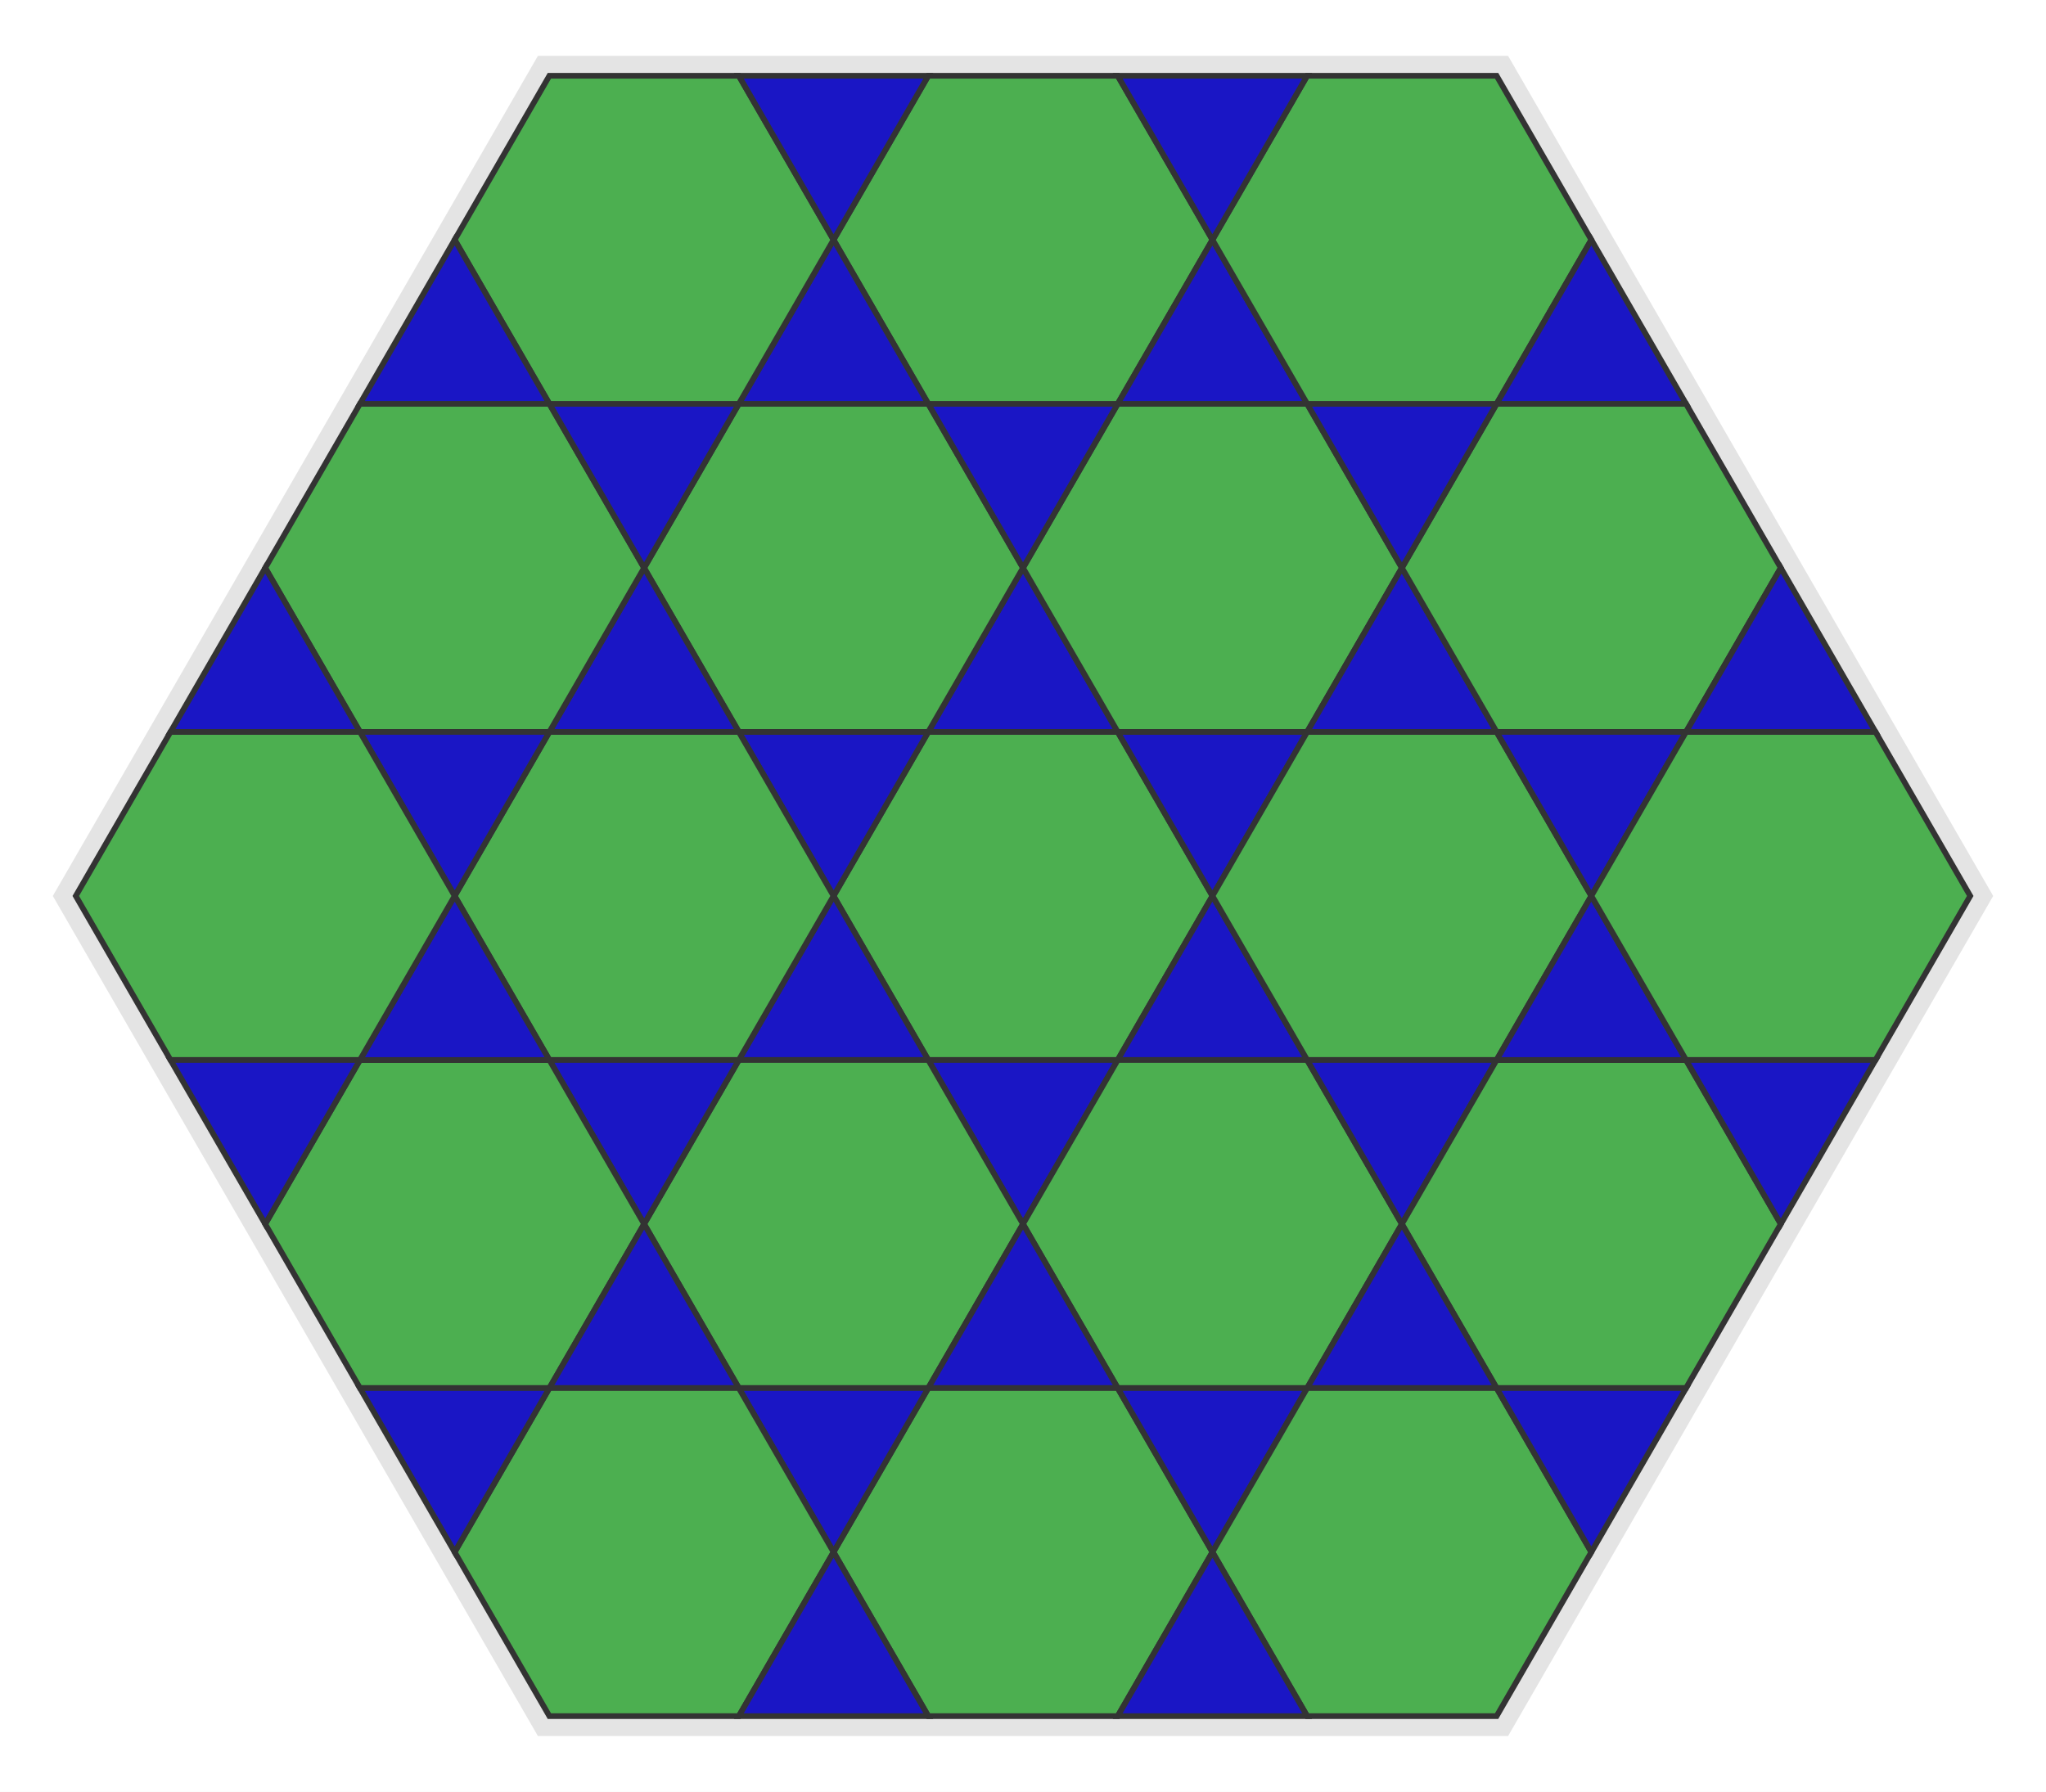
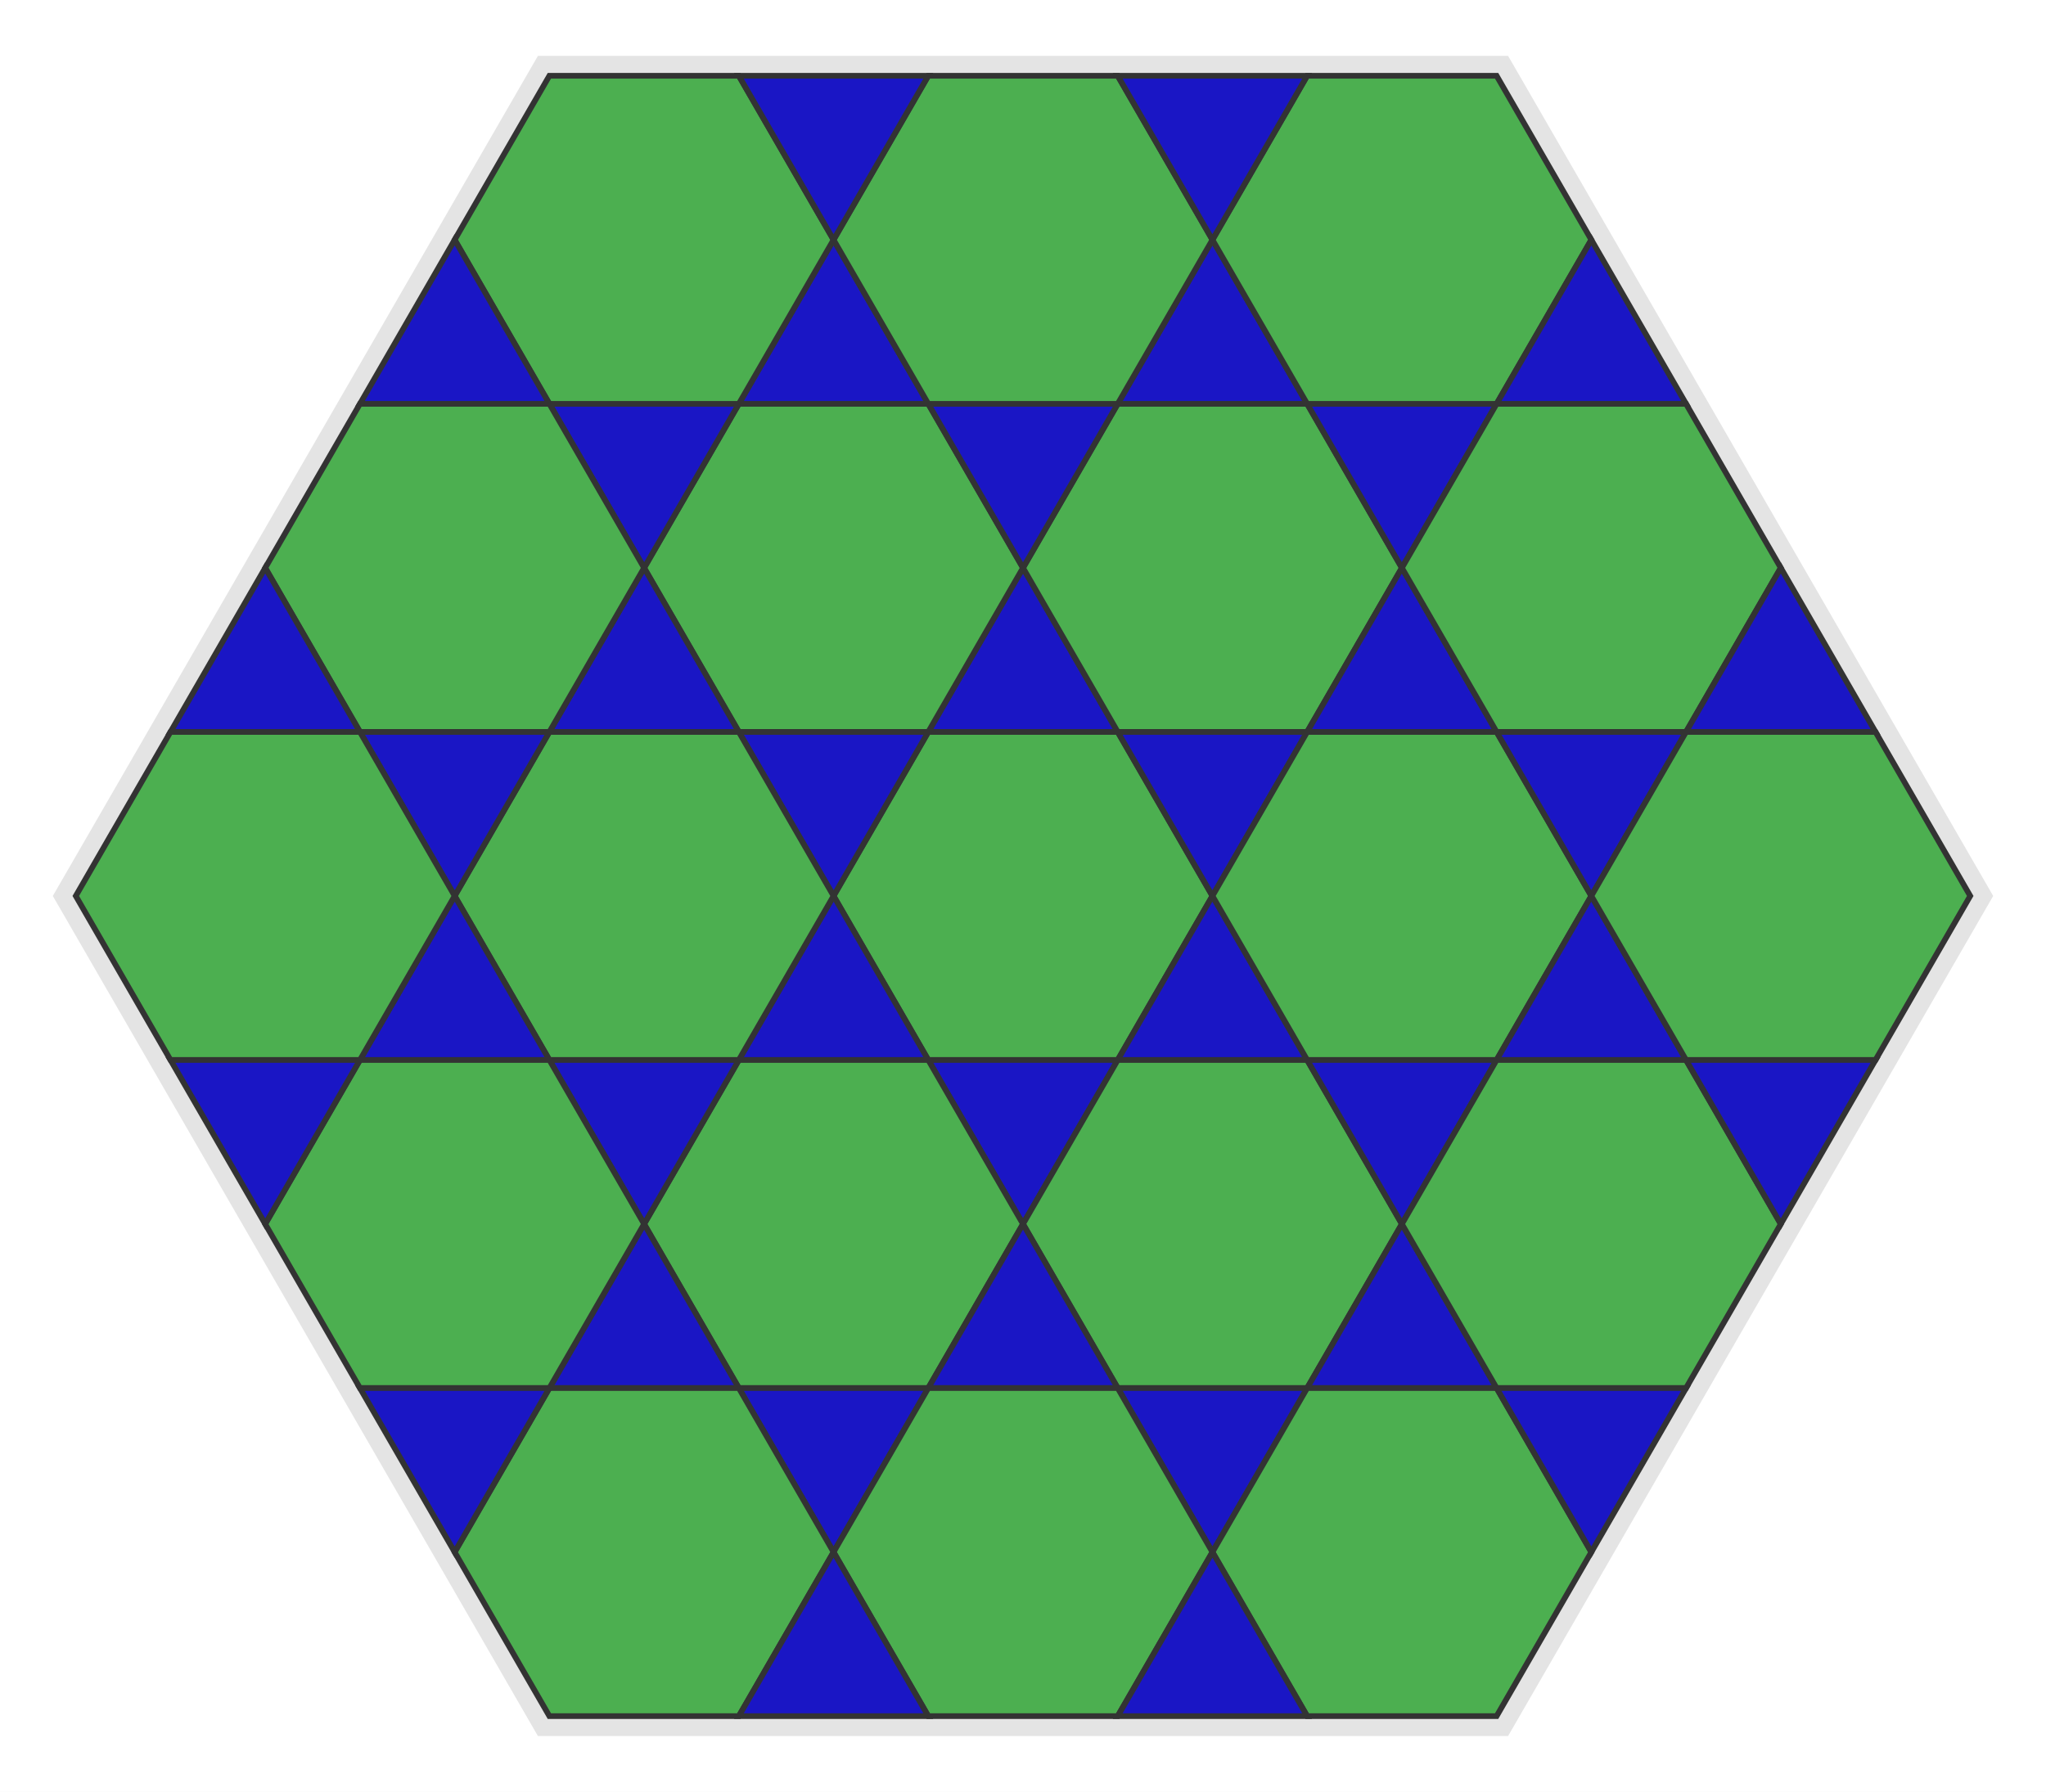
<svg xmlns="http://www.w3.org/2000/svg" width="540" height="473.013" viewBox="0 0 540 473.013">
  <rect width="100%" height="100%" fill="white" />
-   <polygon data-nodes="41,55,56,57,44,45,70,71,72,48,49,67,68,69,52,53,64,65,66,32,33,61,62,63,36,37,58,59,60,40" points="245,20 195,20 145,20 120,63.301 95,106.603 70,149.904 45,193.205 20,236.506 45,279.808 70,323.109 95,366.41 120,409.711 145,453.013 195,453.013 245,453.013 295,453.013 345,453.013 395,453.013 420,409.711 445,366.41 470,323.109 495,279.808 520,236.506 495,193.205 470,149.904 445,106.603 420,63.301 395,20 345,20 295,20" fill="none" stroke="#e4e4e4" stroke-width="10.5" />
+   <polygon data-nodes="" points="420,409.711 445,366.41 470,323.109 495,279.808 520,236.506 495,193.205 470,149.904 445,106.603 420,63.301 395,20 345,20 295,20 245,20 195,20 145,20 120,63.301 95,106.603 70,149.904 45,193.205 20,236.506 45,279.808 70,323.109 95,366.41 120,409.711 145,453.013 195,453.013 245,453.013 295,453.013 345,453.013 395,453.013" fill="none" stroke="#e4e4e4" stroke-width="10.5" />
  <g id="tiling-polygons" stroke="#333" stroke-width="1.5">
-     <polygon data-nodes="1,2,3,4,5,6" points="245,193.205 220,236.506 245,279.808 295,279.808 320,236.506 295,193.205" fill="rgb(76,175,80)" />
-     <polygon data-nodes="7,5,4" points="345,279.808 320,236.506 295,279.808" fill="rgb(26,22,197)" />
-     <polygon data-nodes="8,1,6" points="270,149.904 245,193.205 295,193.205" fill="rgb(26,22,197)" />
-     <polygon data-nodes="9,6,5" points="345,193.205 295,193.205 320,236.506" fill="rgb(26,22,197)" />
-     <polygon data-nodes="10,2,1" points="195,193.205 220,236.506 245,193.205" fill="rgb(26,22,197)" />
-     <polygon data-nodes="11,3,2" points="195,279.808 245,279.808 220,236.506" fill="rgb(26,22,197)" />
-     <polygon data-nodes="12,4,3" points="270,323.109 295,279.808 245,279.808" fill="rgb(26,22,197)" />
-     <polygon data-nodes="13,14,15,7,4,12" points="295,366.41 345,366.41 370,323.109 345,279.808 295,279.808 270,323.109" fill="rgb(76,175,80)" />
-     <polygon data-nodes="11,16,17,18,12,3" points="195,279.808 170,323.109 195,366.41 245,366.41 270,323.109 245,279.808" fill="rgb(76,175,80)" />
-     <polygon data-nodes="7,19,20,21,9,5" points="345,279.808 395,279.808 420,236.506 395,193.205 345,193.205 320,236.506" fill="rgb(76,175,80)" />
-     <polygon data-nodes="22,23,24,8,6,9" points="370,149.904 345,106.603 295,106.603 270,149.904 295,193.205 345,193.205" fill="rgb(76,175,80)" />
-     <polygon data-nodes="25,26,27,10,1,8" points="245,106.603 195,106.603 170,149.904 195,193.205 245,193.205 270,149.904" fill="rgb(76,175,80)" />
-     <polygon data-nodes="28,29,30,11,2,10" points="145,193.205 120,236.506 145,279.808 195,279.808 220,236.506 195,193.205" fill="rgb(76,175,80)" />
-     <polygon data-nodes="24,25,8" points="295,106.603 245,106.603 270,149.904" fill="rgb(26,22,197)" />
-     <polygon data-nodes="27,28,10" points="170,149.904 145,193.205 195,193.205" fill="rgb(26,22,197)" />
-     <polygon data-nodes="16,11,30" points="170,323.109 195,279.808 145,279.808" fill="rgb(26,22,197)" />
-     <polygon data-nodes="18,13,12" points="245,366.41 295,366.41 270,323.109" fill="rgb(26,22,197)" />
-     <polygon data-nodes="22,9,21" points="370,149.904 345,193.205 395,193.205" fill="rgb(26,22,197)" />
-     <polygon data-nodes="15,19,7" points="370,323.109 395,279.808 345,279.808" fill="rgb(26,22,197)" />
-     <polygon data-nodes="31,32,33,34,19,15" points="395,366.41 445,366.41 470,323.109 445,279.808 395,279.808 370,323.109" fill="rgb(76,175,80)" />
-     <polygon data-nodes="35,36,37,38,22,21" points="445,193.205 470,149.904 445,106.603 395,106.603 370,149.904 395,193.205" fill="rgb(76,175,80)" />
-     <polygon data-nodes="39,40,41,42,25,24" points="320,63.301 295,20 245,20 220,63.301 245,106.603 295,106.603" fill="rgb(76,175,80)" />
-     <polygon data-nodes="43,44,45,46,28,27" points="145,106.603 95,106.603 70,149.904 95,193.205 145,193.205 170,149.904" fill="rgb(76,175,80)" />
-     <polygon data-nodes="47,48,49,50,16,30" points="95,279.808 70,323.109 95,366.41 145,366.41 170,323.109 145,279.808" fill="rgb(76,175,80)" />
-     <polygon data-nodes="51,52,53,54,13,18" points="220,409.711 245,453.013 295,453.013 320,409.711 295,366.41 245,366.41" fill="rgb(76,175,80)" />
-     <polygon data-nodes="42,26,25" points="220,63.301 195,106.603 245,106.603" fill="rgb(26,22,197)" />
-     <polygon data-nodes="43,27,26" points="145,106.603 170,149.904 195,106.603" fill="rgb(26,22,197)" />
-     <polygon data-nodes="39,24,23" points="320,63.301 295,106.603 345,106.603" fill="rgb(26,22,197)" />
-     <polygon data-nodes="38,23,22" points="395,106.603 345,106.603 370,149.904" fill="rgb(26,22,197)" />
-     <polygon data-nodes="20,35,21" points="420,236.506 445,193.205 395,193.205" fill="rgb(26,22,197)" />
-     <polygon data-nodes="20,19,34" points="420,236.506 395,279.808 445,279.808" fill="rgb(26,22,197)" />
-     <polygon data-nodes="14,31,15" points="345,366.41 395,366.41 370,323.109" fill="rgb(26,22,197)" />
-     <polygon data-nodes="14,13,54" points="345,366.41 295,366.41 320,409.711" fill="rgb(26,22,197)" />
-     <polygon data-nodes="17,51,18" points="195,366.41 220,409.711 245,366.41" fill="rgb(26,22,197)" />
-     <polygon data-nodes="17,16,50" points="195,366.41 170,323.109 145,366.41" fill="rgb(26,22,197)" />
-     <polygon data-nodes="29,47,30" points="120,236.506 95,279.808 145,279.808" fill="rgb(26,22,197)" />
-     <polygon data-nodes="46,29,28" points="95,193.205 120,236.506 145,193.205" fill="rgb(26,22,197)" />
-     <polygon data-nodes="55,56,57,43,26,42" points="195,20 145,20 120,63.301 145,106.603 195,106.603 220,63.301" fill="rgb(76,175,80)" />
-     <polygon data-nodes="58,59,60,39,23,38" points="420,63.301 395,20 345,20 320,63.301 345,106.603 395,106.603" fill="rgb(76,175,80)" />
-     <polygon data-nodes="61,62,63,35,20,34" points="495,279.808 520,236.506 495,193.205 445,193.205 420,236.506 445,279.808" fill="rgb(76,175,80)" />
-     <polygon data-nodes="54,64,65,66,31,14" points="320,409.711 345,453.013 395,453.013 420,409.711 395,366.41 345,366.41" fill="rgb(76,175,80)" />
-     <polygon data-nodes="50,67,68,69,51,17" points="145,366.41 120,409.711 145,453.013 195,453.013 220,409.711 195,366.41" fill="rgb(76,175,80)" />
-     <polygon data-nodes="46,70,71,72,47,29" points="95,193.205 45,193.205 20,236.506 45,279.808 95,279.808 120,236.506" fill="rgb(76,175,80)" />
-     <polygon data-nodes="58,38,37" points="420,63.301 395,106.603 445,106.603" fill="rgb(26,22,197)" />
-     <polygon data-nodes="63,36,35" points="495,193.205 470,149.904 445,193.205" fill="rgb(26,22,197)" />
-     <polygon data-nodes="33,61,34" points="470,323.109 495,279.808 445,279.808" fill="rgb(26,22,197)" />
-     <polygon data-nodes="66,32,31" points="420,409.711 445,366.41 395,366.41" fill="rgb(26,22,197)" />
-     <polygon data-nodes="53,64,54" points="295,453.013 345,453.013 320,409.711" fill="rgb(26,22,197)" />
-     <polygon data-nodes="69,52,51" points="195,453.013 245,453.013 220,409.711" fill="rgb(26,22,197)" />
-     <polygon data-nodes="49,67,50" points="95,366.41 120,409.711 145,366.41" fill="rgb(26,22,197)" />
-     <polygon data-nodes="72,48,47" points="45,279.808 70,323.109 95,279.808" fill="rgb(26,22,197)" />
-     <polygon data-nodes="45,70,46" points="70,149.904 45,193.205 95,193.205" fill="rgb(26,22,197)" />
-     <polygon data-nodes="57,44,43" points="120,63.301 95,106.603 145,106.603" fill="rgb(26,22,197)" />
-     <polygon data-nodes="41,55,42" points="245,20 195,20 220,63.301" fill="rgb(26,22,197)" />
-     <polygon data-nodes="60,40,39" points="345,20 295,20 320,63.301" fill="rgb(26,22,197)" />
+     <polygon data-nodes="" points="245,193.205 295,193.205 320,236.506 295,279.808 245,279.808 220,236.506" fill="rgb(76,175,80)" />
+     <polygon data-nodes="" points="295,193.205 245,193.205 270,149.904" fill="rgb(26,22,197)" />
+     <polygon data-nodes="" points="195,193.205 245,193.205 220,236.506" fill="rgb(26,22,197)" />
+     <polygon data-nodes="" points="195,279.808 220,236.506 245,279.808" fill="rgb(26,22,197)" />
+     <polygon data-nodes="" points="270,323.109 245,279.808 295,279.808" fill="rgb(26,22,197)" />
+     <polygon data-nodes="" points="345,279.808 295,279.808 320,236.506" fill="rgb(26,22,197)" />
+     <polygon data-nodes="" points="345,193.205 320,236.506 295,193.205" fill="rgb(26,22,197)" />
+     <polygon data-nodes="" points="245,193.205 195,193.205 170,149.904 195,106.603 245,106.603 270,149.904" fill="rgb(76,175,80)" />
+     <polygon data-nodes="" points="295,193.205 270,149.904 295,106.603 345,106.603 370,149.904 345,193.205" fill="rgb(76,175,80)" />
+     <polygon data-nodes="" points="320,236.506 345,193.205 395,193.205 420,236.506 395,279.808 345,279.808" fill="rgb(76,175,80)" />
+     <polygon data-nodes="" points="295,279.808 345,279.808 370,323.109 345,366.41 295,366.41 270,323.109" fill="rgb(76,175,80)" />
+     <polygon data-nodes="" points="245,279.808 270,323.109 245,366.41 195,366.41 170,323.109 195,279.808" fill="rgb(76,175,80)" />
+     <polygon data-nodes="" points="220,236.506 195,279.808 145,279.808 120,236.506 145,193.205 195,193.205" fill="rgb(76,175,80)" />
+     <polygon data-nodes="" points="270,149.904 245,106.603 295,106.603" fill="rgb(26,22,197)" />
+     <polygon data-nodes="" points="170,149.904 195,193.205 145,193.205" fill="rgb(26,22,197)" />
+     <polygon data-nodes="" points="145,279.808 195,279.808 170,323.109" fill="rgb(26,22,197)" />
+     <polygon data-nodes="" points="120,236.506 145,279.808 95,279.808" fill="rgb(26,22,197)" />
+     <polygon data-nodes="" points="145,193.205 120,236.506 95,193.205" fill="rgb(26,22,197)" />
+     <polygon data-nodes="" points="195,106.603 170,149.904 145,106.603" fill="rgb(26,22,197)" />
+     <polygon data-nodes="" points="245,106.603 195,106.603 220,63.301" fill="rgb(26,22,197)" />
+     <polygon data-nodes="" points="345,106.603 295,106.603 320,63.301" fill="rgb(26,22,197)" />
+     <polygon data-nodes="" points="370,149.904 345,106.603 395,106.603" fill="rgb(26,22,197)" />
+     <polygon data-nodes="" points="345,193.205 370,149.904 395,193.205" fill="rgb(26,22,197)" />
+     <polygon data-nodes="" points="420,236.506 395,193.205 445,193.205" fill="rgb(26,22,197)" />
+     <polygon data-nodes="" points="395,279.808 420,236.506 445,279.808" fill="rgb(26,22,197)" />
+     <polygon data-nodes="" points="345,279.808 395,279.808 370,323.109" fill="rgb(26,22,197)" />
+     <polygon data-nodes="" points="270,323.109 295,366.41 245,366.41" fill="rgb(26,22,197)" />
+     <polygon data-nodes="" points="295,366.41 345,366.41 320,409.711" fill="rgb(26,22,197)" />
+     <polygon data-nodes="" points="345,366.41 370,323.109 395,366.41" fill="rgb(26,22,197)" />
+     <polygon data-nodes="" points="195,366.41 245,366.41 220,409.711" fill="rgb(26,22,197)" />
+     <polygon data-nodes="" points="170,323.109 195,366.41 145,366.41" fill="rgb(26,22,197)" />
+     <polygon data-nodes="" points="195,106.603 145,106.603 120,63.301 145,20 195,20 220,63.301" fill="rgb(76,175,80)" />
+     <polygon data-nodes="" points="145,106.603 170,149.904 145,193.205 95,193.205 70,149.904 95,106.603" fill="rgb(76,175,80)" />
+     <polygon data-nodes="" points="245,106.603 220,63.301 245,20 295,20 320,63.301 295,106.603" fill="rgb(76,175,80)" />
+     <polygon data-nodes="" points="345,106.603 320,63.301 345,20 395,20 420,63.301 395,106.603" fill="rgb(76,175,80)" />
+     <polygon data-nodes="" points="370,149.904 395,106.603 445,106.603 470,149.904 445,193.205 395,193.205" fill="rgb(76,175,80)" />
+     <polygon data-nodes="" points="420,236.506 445,193.205 495,193.205 520,236.506 495,279.808 445,279.808" fill="rgb(76,175,80)" />
+     <polygon data-nodes="" points="395,279.808 445,279.808 470,323.109 445,366.41 395,366.41 370,323.109" fill="rgb(76,175,80)" />
+     <polygon data-nodes="" points="345,366.41 395,366.41 420,409.711 395,453.013 345,453.013 320,409.711" fill="rgb(76,175,80)" />
+     <polygon data-nodes="" points="295,366.41 320,409.711 295,453.013 245,453.013 220,409.711 245,366.41" fill="rgb(76,175,80)" />
+     <polygon data-nodes="" points="195,366.41 220,409.711 195,453.013 145,453.013 120,409.711 145,366.41" fill="rgb(76,175,80)" />
+     <polygon data-nodes="" points="170,323.109 145,366.41 95,366.41 70,323.109 95,279.808 145,279.808" fill="rgb(76,175,80)" />
+     <polygon data-nodes="" points="120,236.506 95,279.808 45,279.808 20,236.506 45,193.205 95,193.205" fill="rgb(76,175,80)" />
+     <polygon data-nodes="" points="145,106.603 95,106.603 120,63.301" fill="rgb(26,22,197)" />
+     <polygon data-nodes="" points="220,63.301 195,20 245,20" fill="rgb(26,22,197)" />
+     <polygon data-nodes="" points="320,63.301 295,20 345,20" fill="rgb(26,22,197)" />
+     <polygon data-nodes="" points="395,106.603 420,63.301 445,106.603" fill="rgb(26,22,197)" />
+     <polygon data-nodes="" points="95,193.205 45,193.205 70,149.904" fill="rgb(26,22,197)" />
+     <polygon data-nodes="" points="95,279.808 70,323.109 45,279.808" fill="rgb(26,22,197)" />
+     <polygon data-nodes="" points="145,366.41 120,409.711 95,366.41" fill="rgb(26,22,197)" />
+     <polygon data-nodes="" points="195,453.013 220,409.711 245,453.013" fill="rgb(26,22,197)" />
+     <polygon data-nodes="" points="295,453.013 320,409.711 345,453.013" fill="rgb(26,22,197)" />
+     <polygon data-nodes="" points="420,409.711 395,366.41 445,366.41" fill="rgb(26,22,197)" />
+     <polygon data-nodes="" points="470,323.109 445,279.808 495,279.808" fill="rgb(26,22,197)" />
+     <polygon data-nodes="" points="495,193.205 445,193.205 470,149.904" fill="rgb(26,22,197)" />
  </g>
</svg>
